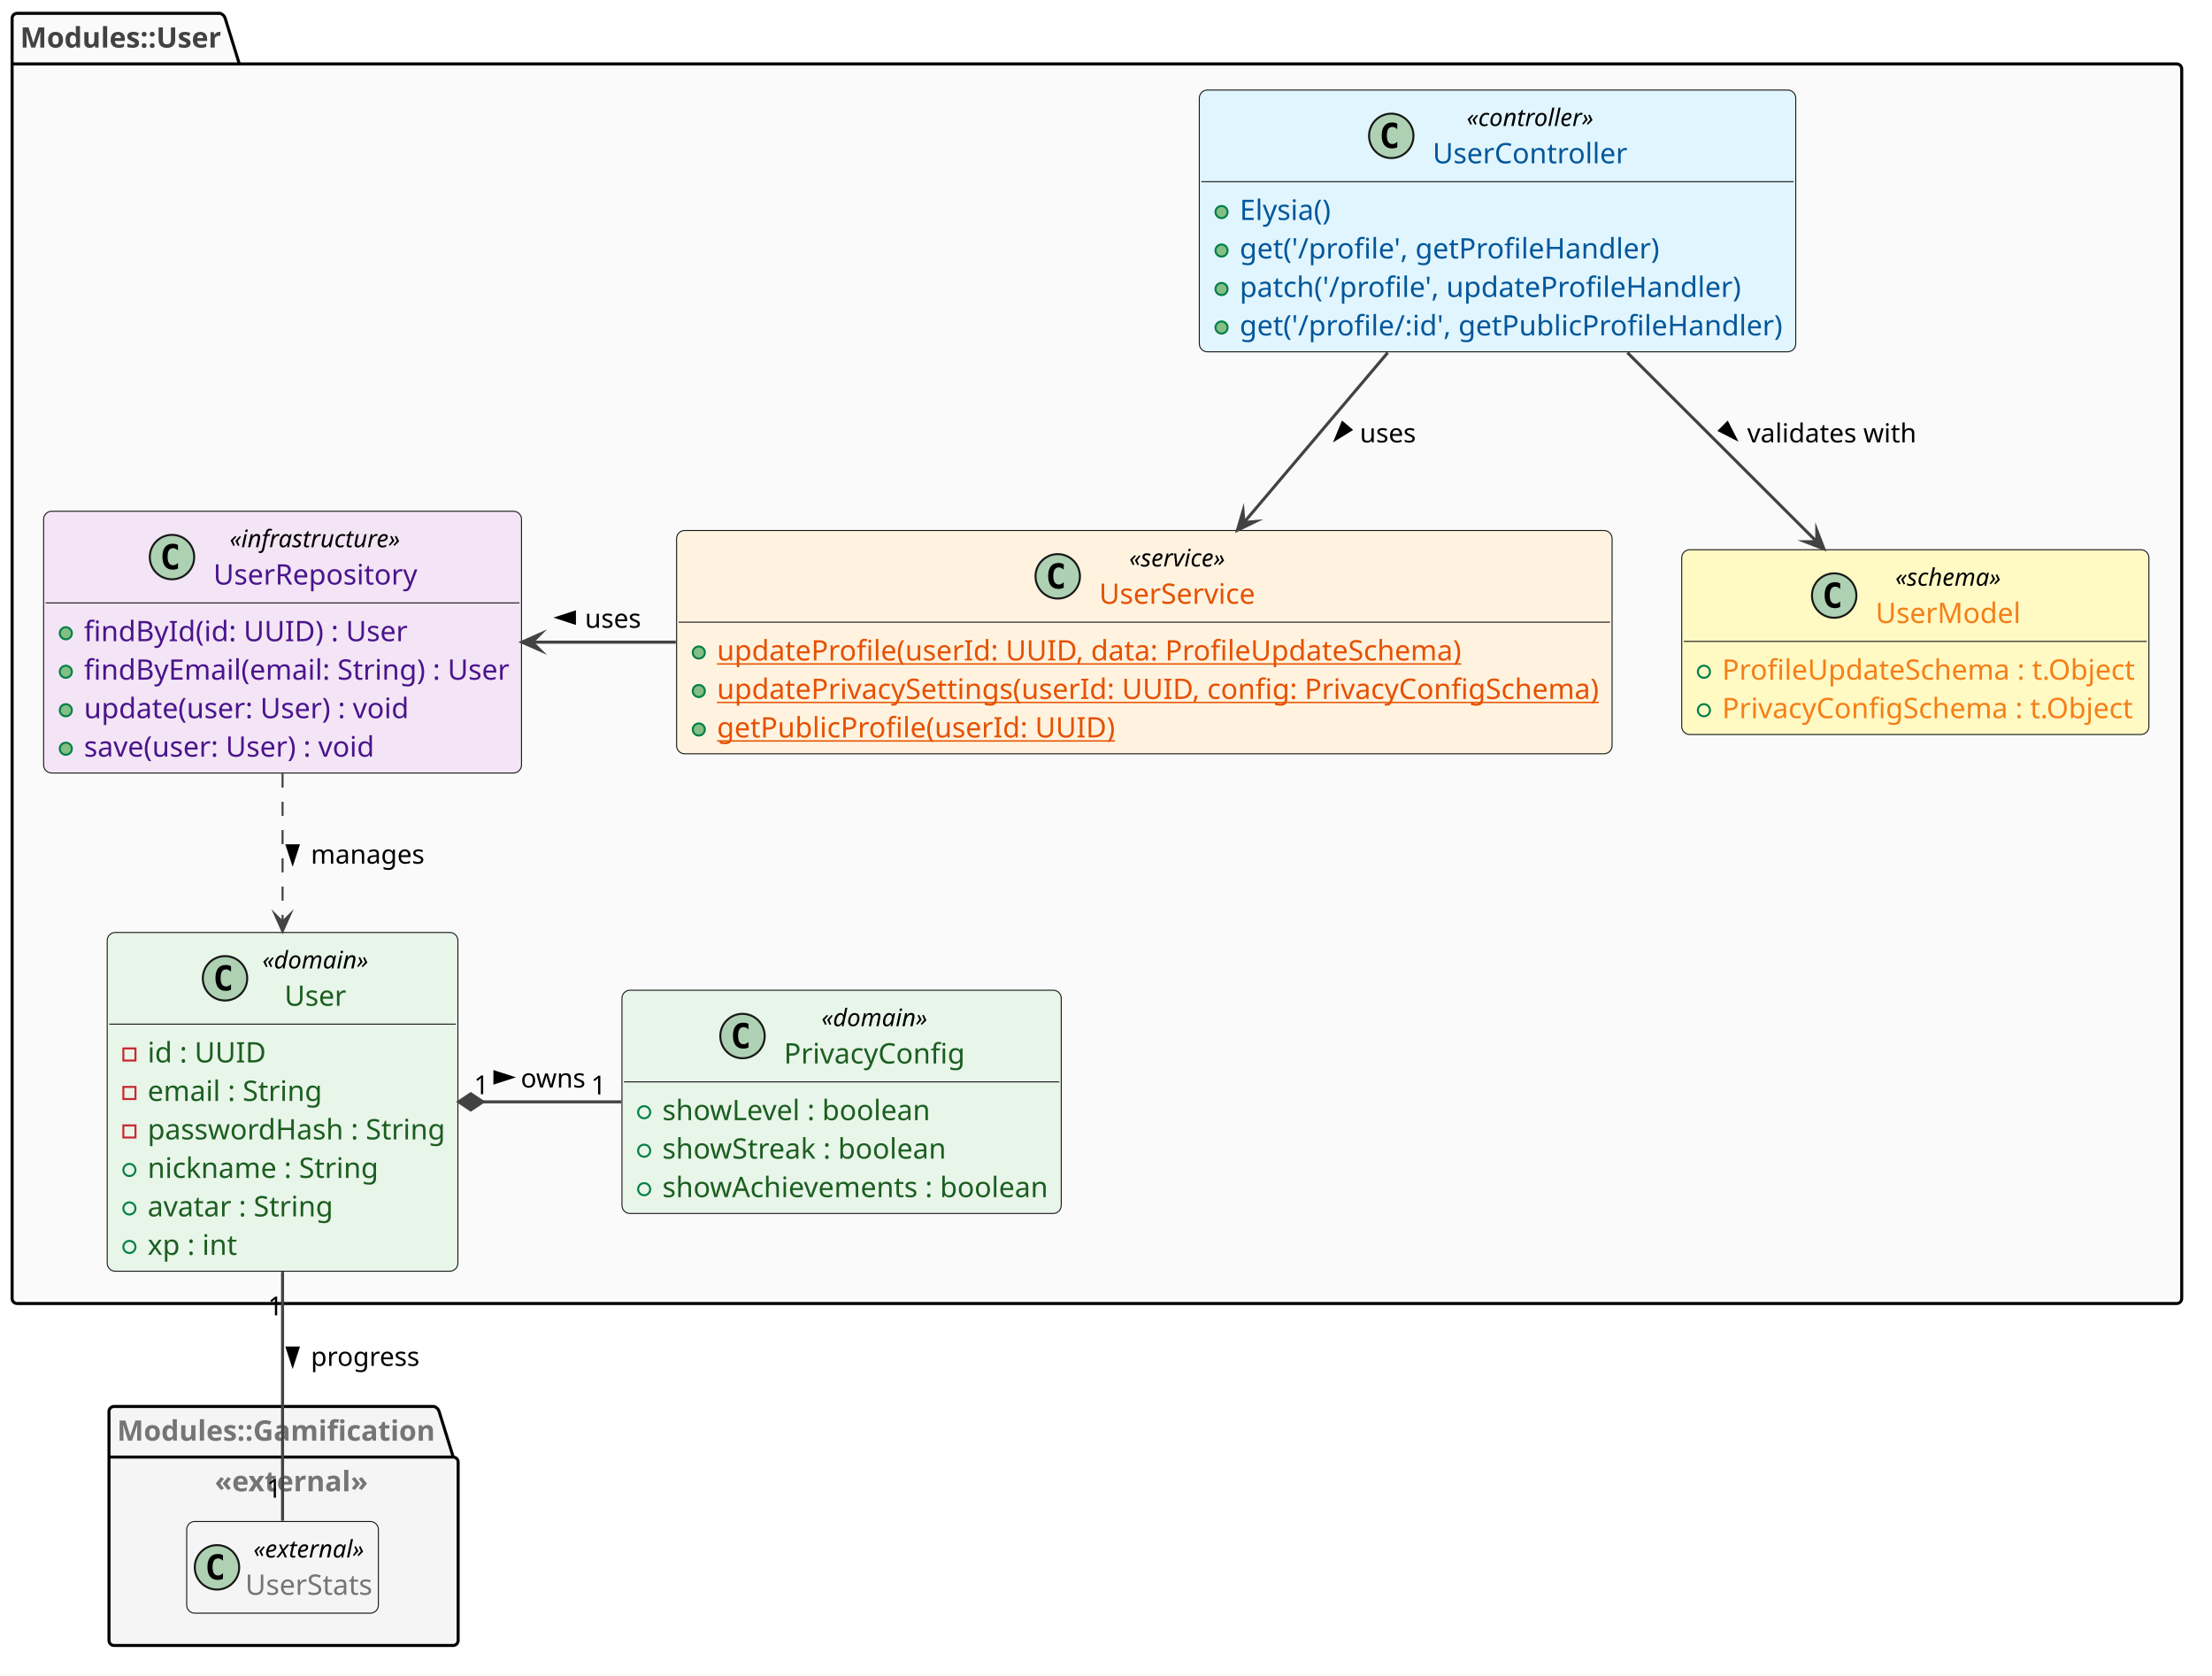
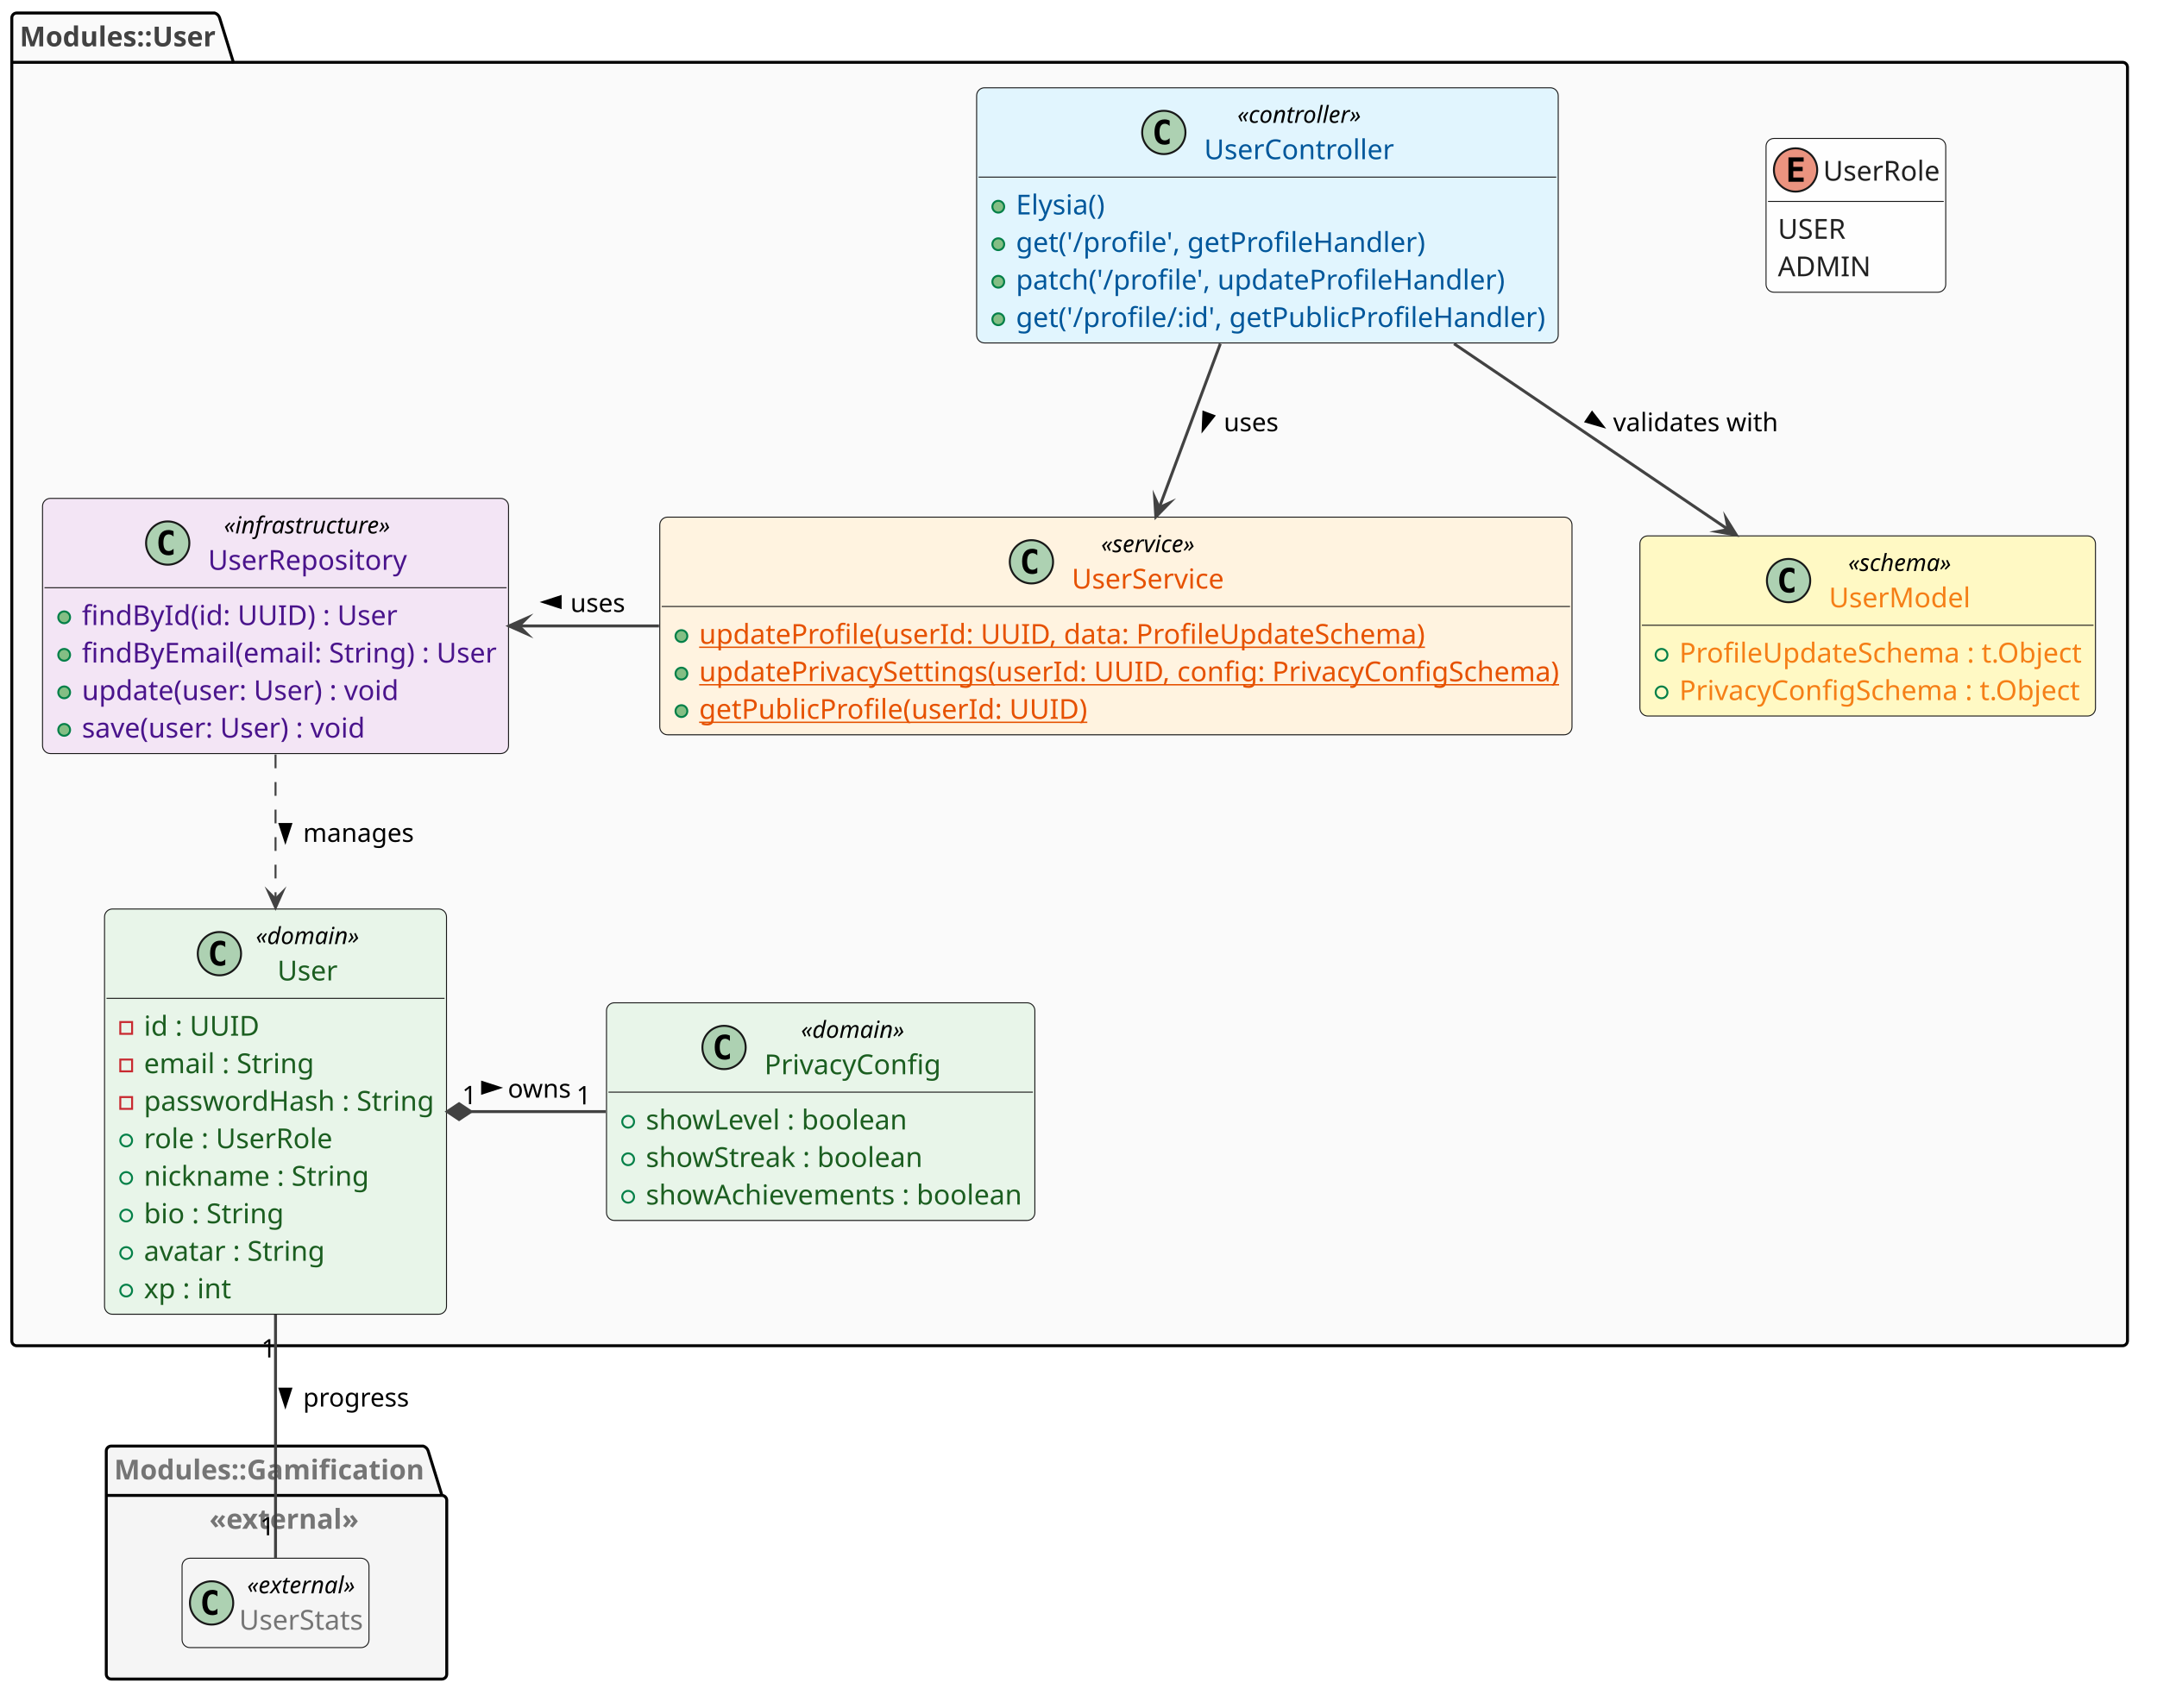
- <svg xmlns="http://www.w3.org/2000/svg" contentStyleType="text/css" data-diagram-type="CLASS" height="830px" preserveAspectRatio="none" style="width:1096px;height:830px;background:#FFFFFF;" version="1.1" viewBox="0 0 1096 830" width="1096px" zoomAndPan="magnify">
+ <svg xmlns="http://www.w3.org/2000/svg" contentStyleType="text/css" data-diagram-type="CLASS" height="868px" preserveAspectRatio="none" style="width:1096px;height:868px;background:#FFFFFF;" version="1.1" viewBox="0 0 1096 868" width="1096px" zoomAndPan="magnify">
  <defs />
  <g>
    <g class="cluster" data-qualified-name="Modules..User" data-source-line="2" id="ent0001">
-       <path d="M8.5,6.602 L109.082,6.602 A3.75,3.75 0 0 1 111.582,9.102 L118.582,31.67 L1078.5,31.67 A2.5,2.5 0 0 1 1081,34.17 L1081,643.292 A2.5,2.5 0 0 1 1078.5,645.792 L8.5,645.792 A2.5,2.5 0 0 1 6,643.292 L6,9.102 A2.5,2.5 0 0 1 8.5,6.602" fill="#FAFAFA" style="stroke:#000000;stroke-width:1.5;" />
+       <path d="M8.5,6.602 L109.082,6.602 A3.75,3.75 0 0 1 111.582,9.102 L118.582,31.67 L1078.5,31.67 A2.5,2.5 0 0 1 1081,34.17 L1081,681.422 A2.5,2.5 0 0 1 1078.5,683.922 L8.5,683.922 A2.5,2.5 0 0 1 6,681.422 L6,9.102 A2.5,2.5 0 0 1 8.5,6.602" fill="#FAFAFA" style="stroke:#000000;stroke-width:1.5;" />
      <line style="stroke:#000000;stroke-width:1.5;" x1="6" x2="118.582" y1="31.67" y2="31.67" />
      <text fill="#424242" font-family="sans-serif" font-size="14" font-weight="700" lengthAdjust="spacing" textLength="99.582" x="10" y="23.568">Modules::User</text>
    </g>
-     <g class="cluster" data-qualified-name="Modules..Gamification" data-source-line="50" id="ent0014">
-       <path d="M56.5,696.792 L215.069,696.792 A3.75,3.75 0 0 1 217.569,699.292 L224.569,721.86 L224.5,721.86 A2.5,2.5 0 0 1 227,724.36 L227,812.702 A2.5,2.5 0 0 1 224.5,815.202 L56.5,815.202 A2.5,2.5 0 0 1 54,812.702 L54,699.292 A2.5,2.5 0 0 1 56.5,696.792" fill="#F5F5F5" style="stroke:#000000;stroke-width:1.5;" />
-       <line style="stroke:#000000;stroke-width:1.5;" x1="54" x2="224.569" y1="721.86" y2="721.86" />
-       <text fill="#757575" font-family="sans-serif" font-size="14" font-weight="700" lengthAdjust="spacing" textLength="157.569" x="58" y="713.758">Modules::Gamification</text>
-       <text fill="#757575" font-family="sans-serif" font-size="14" font-weight="700" lengthAdjust="spacing" textLength="76.216" x="106.392" y="738.826">«external»</text>
+     <g class="cluster" data-qualified-name="Modules..Gamification" data-source-line="57" id="ent0015">
+       <path d="M56.5,734.922 L215.069,734.922 A3.75,3.75 0 0 1 217.569,737.422 L224.569,759.99 L224.5,759.99 A2.5,2.5 0 0 1 227,762.49 L227,850.832 A2.5,2.5 0 0 1 224.5,853.332 L56.5,853.332 A2.5,2.5 0 0 1 54,850.832 L54,737.422 A2.5,2.5 0 0 1 56.5,734.922" fill="#F5F5F5" style="stroke:#000000;stroke-width:1.5;" />
+       <line style="stroke:#000000;stroke-width:1.5;" x1="54" x2="224.569" y1="759.99" y2="759.99" />
+       <text fill="#757575" font-family="sans-serif" font-size="14" font-weight="700" lengthAdjust="spacing" textLength="157.569" x="58" y="751.888">Modules::Gamification</text>
+       <text fill="#757575" font-family="sans-serif" font-size="14" font-weight="700" lengthAdjust="spacing" textLength="76.216" x="106.392" y="776.956">«external»</text>
    </g>
    <g class="entity" data-qualified-name="Modules..User.UserController" data-source-line="3" id="ent0002">
-       <rect fill="#E1F5FE" height="129.684" rx="4" ry="4" style="stroke:#181818;stroke-width:0.5;" width="295.513" x="594.24" y="44.602" />
-       <ellipse cx="689.349" cy="67.308" fill="#ADD1B2" rx="11" ry="11" style="stroke:#181818;stroke-width:1;" />
-       <path d="M692.317,72.949 Q691.739,73.246 691.099,73.386 Q690.458,73.542 689.755,73.542 Q687.255,73.542 685.927,71.902 Q684.614,70.246 684.614,67.121 Q684.614,63.995 685.927,62.339 Q687.255,60.683 689.755,60.683 Q690.458,60.683 691.099,60.839 Q691.755,60.995 692.317,61.292 L692.317,64.011 Q691.692,63.433 691.099,63.167 Q690.505,62.886 689.88,62.886 Q688.536,62.886 687.849,63.964 Q687.161,65.027 687.161,67.121 Q687.161,69.214 687.849,70.292 Q688.536,71.355 689.88,71.355 Q690.505,71.355 691.099,71.089 Q691.692,70.808 692.317,70.23 L692.317,72.949 Z " fill="#000000" />
-       <text fill="#000000" font-family="sans-serif" font-size="12" font-style="italic" lengthAdjust="spacing" textLength="63.06" x="726.716" y="62.43">«controller»</text>
-       <text fill="#01579B" font-family="sans-serif" font-size="14" lengthAdjust="spacing" textLength="96.796" x="709.849" y="80.912">UserController</text>
-       <line style="stroke:#181818;stroke-width:0.5;" x1="595.24" x2="888.753" y1="90.014" y2="90.014" />
-       <g data-visibility-modifier="PUBLIC_METHOD">
-         <ellipse cx="605.24" cy="105.048" fill="#84BE84" rx="3" ry="3" style="stroke:#038048;stroke-width:1;" />
-       </g>
-       <text fill="#01579B" font-family="sans-serif" font-size="14" lengthAdjust="spacing" textLength="45.108" x="614.24" y="108.98">Elysia()</text>
-       <g data-visibility-modifier="PUBLIC_METHOD">
-         <ellipse cx="605.24" cy="124.116" fill="#84BE84" rx="3" ry="3" style="stroke:#038048;stroke-width:1;" />
-       </g>
-       <text fill="#01579B" font-family="sans-serif" font-size="14" lengthAdjust="spacing" textLength="208.655" x="614.24" y="128.048">get('/profile', getProfileHandler)</text>
-       <g data-visibility-modifier="PUBLIC_METHOD">
-         <ellipse cx="605.24" cy="143.184" fill="#84BE84" rx="3" ry="3" style="stroke:#038048;stroke-width:1;" />
-       </g>
-       <text fill="#01579B" font-family="sans-serif" font-size="14" lengthAdjust="spacing" textLength="249.101" x="614.24" y="147.116">patch('/profile', updateProfileHandler)</text>
-       <g data-visibility-modifier="PUBLIC_METHOD">
-         <ellipse cx="605.24" cy="162.252" fill="#84BE84" rx="3" ry="3" style="stroke:#038048;stroke-width:1;" />
-       </g>
-       <text fill="#01579B" font-family="sans-serif" font-size="14" lengthAdjust="spacing" textLength="269.513" x="614.24" y="166.184">get('/profile/:id', getPublicProfileHandler)</text>
+       <rect fill="#E1F5FE" height="129.684" rx="4" ry="4" style="stroke:#181818;stroke-width:0.5;" width="295.513" x="496.24" y="44.602" />
+       <ellipse cx="591.349" cy="67.308" fill="#ADD1B2" rx="11" ry="11" style="stroke:#181818;stroke-width:1;" />
+       <path d="M594.317,72.949 Q593.739,73.246 593.099,73.386 Q592.458,73.542 591.755,73.542 Q589.255,73.542 587.927,71.902 Q586.614,70.246 586.614,67.121 Q586.614,63.995 587.927,62.339 Q589.255,60.683 591.755,60.683 Q592.458,60.683 593.099,60.839 Q593.755,60.995 594.317,61.292 L594.317,64.011 Q593.692,63.433 593.099,63.167 Q592.505,62.886 591.88,62.886 Q590.536,62.886 589.849,63.964 Q589.161,65.027 589.161,67.121 Q589.161,69.214 589.849,70.292 Q590.536,71.355 591.88,71.355 Q592.505,71.355 593.099,71.089 Q593.692,70.808 594.317,70.23 L594.317,72.949 Z " fill="#000000" />
+       <text fill="#000000" font-family="sans-serif" font-size="12" font-style="italic" lengthAdjust="spacing" textLength="63.06" x="628.716" y="62.43">«controller»</text>
+       <text fill="#01579B" font-family="sans-serif" font-size="14" lengthAdjust="spacing" textLength="96.796" x="611.849" y="80.912">UserController</text>
+       <line style="stroke:#181818;stroke-width:0.5;" x1="497.24" x2="790.753" y1="90.014" y2="90.014" />
+       <g data-visibility-modifier="PUBLIC_METHOD">
+         <ellipse cx="507.24" cy="105.048" fill="#84BE84" rx="3" ry="3" style="stroke:#038048;stroke-width:1;" />
+       </g>
+       <text fill="#01579B" font-family="sans-serif" font-size="14" lengthAdjust="spacing" textLength="45.108" x="516.24" y="108.98">Elysia()</text>
+       <g data-visibility-modifier="PUBLIC_METHOD">
+         <ellipse cx="507.24" cy="124.116" fill="#84BE84" rx="3" ry="3" style="stroke:#038048;stroke-width:1;" />
+       </g>
+       <text fill="#01579B" font-family="sans-serif" font-size="14" lengthAdjust="spacing" textLength="208.655" x="516.24" y="128.048">get('/profile', getProfileHandler)</text>
+       <g data-visibility-modifier="PUBLIC_METHOD">
+         <ellipse cx="507.24" cy="143.184" fill="#84BE84" rx="3" ry="3" style="stroke:#038048;stroke-width:1;" />
+       </g>
+       <text fill="#01579B" font-family="sans-serif" font-size="14" lengthAdjust="spacing" textLength="249.101" x="516.24" y="147.116">patch('/profile', updateProfileHandler)</text>
+       <g data-visibility-modifier="PUBLIC_METHOD">
+         <ellipse cx="507.24" cy="162.252" fill="#84BE84" rx="3" ry="3" style="stroke:#038048;stroke-width:1;" />
+       </g>
+       <text fill="#01579B" font-family="sans-serif" font-size="14" lengthAdjust="spacing" textLength="269.513" x="516.24" y="166.184">get('/profile/:id', getPublicProfileHandler)</text>
    </g>
    <g class="entity" data-qualified-name="Modules..User.UserModel" data-source-line="10" id="ent0003">
      <rect fill="#FFF9C4" height="91.548" rx="4" ry="4" style="stroke:#181818;stroke-width:0.5;" width="231.477" x="833.26" y="272.352" />
      <ellipse cx="908.797" cy="295.058" fill="#ADD1B2" rx="11" ry="11" style="stroke:#181818;stroke-width:1;" />
      <path d="M911.765,300.699 Q911.187,300.995 910.547,301.136 Q909.906,301.292 909.203,301.292 Q906.703,301.292 905.375,299.652 Q904.062,297.995 904.062,294.87 Q904.062,291.745 905.375,290.089 Q906.703,288.433 909.203,288.433 Q909.906,288.433 910.547,288.589 Q911.203,288.745 911.765,289.042 L911.765,291.761 Q911.14,291.183 910.547,290.917 Q909.953,290.636 909.328,290.636 Q907.984,290.636 907.297,291.714 Q906.609,292.777 906.609,294.87 Q906.609,296.964 907.297,298.042 Q907.984,299.105 909.328,299.105 Q909.953,299.105 910.547,298.839 Q911.14,298.558 911.765,297.98 L911.765,300.699 Z " fill="#000000" />
      <text fill="#000000" font-family="sans-serif" font-size="12" font-style="italic" lengthAdjust="spacing" textLength="52.32" x="939.088" y="290.18">«schema»</text>
      <text fill="#F57F17" font-family="sans-serif" font-size="14" lengthAdjust="spacing" textLength="71.904" x="929.297" y="308.662">UserModel</text>
      <line style="stroke:#181818;stroke-width:0.5;" x1="834.26" x2="1063.737" y1="317.764" y2="317.764" />
      <g data-visibility-modifier="PUBLIC_FIELD">
        <ellipse cx="844.26" cy="332.798" fill="none" rx="3" ry="3" style="stroke:#038048;stroke-width:1;" />
      </g>
      <text fill="#F57F17" font-family="sans-serif" font-size="14" lengthAdjust="spacing" textLength="205.477" x="853.26" y="336.73">ProfileUpdateSchema : t.Object</text>
      <g data-visibility-modifier="PUBLIC_FIELD">
        <ellipse cx="844.26" cy="351.866" fill="none" rx="3" ry="3" style="stroke:#038048;stroke-width:1;" />
      </g>
      <text fill="#F57F17" font-family="sans-serif" font-size="14" lengthAdjust="spacing" textLength="204.259" x="853.26" y="355.798">PrivacyConfigSchema : t.Object</text>
    </g>
    <g class="entity" data-qualified-name="Modules..User.UserService" data-source-line="15" id="ent0004">
-       <rect fill="#FFF3E0" height="110.616" rx="4" ry="4" style="stroke:#181818;stroke-width:0.5;" width="463.512" x="335.24" y="262.822" />
-       <ellipse cx="524.085" cy="285.528" fill="#ADD1B2" rx="11" ry="11" style="stroke:#181818;stroke-width:1;" />
-       <path d="M527.054,291.169 Q526.476,291.466 525.835,291.606 Q525.195,291.762 524.492,291.762 Q521.992,291.762 520.663,290.122 Q519.351,288.466 519.351,285.341 Q519.351,282.216 520.663,280.559 Q521.992,278.903 524.492,278.903 Q525.195,278.903 525.835,279.059 Q526.492,279.216 527.054,279.512 L527.054,282.231 Q526.429,281.653 525.835,281.387 Q525.242,281.106 524.617,281.106 Q523.273,281.106 522.585,282.184 Q521.898,283.247 521.898,285.341 Q521.898,287.434 522.585,288.512 Q523.273,289.575 524.617,289.575 Q525.242,289.575 525.835,289.309 Q526.429,289.028 527.054,288.45 L527.054,291.169 Z " fill="#000000" />
-       <text fill="#000000" font-family="sans-serif" font-size="12" font-style="italic" lengthAdjust="spacing" textLength="47.52" x="559.486" y="280.65">«service»</text>
-       <text fill="#E65100" font-family="sans-serif" font-size="14" lengthAdjust="spacing" textLength="77.322" x="544.585" y="299.132">UserService</text>
-       <line style="stroke:#181818;stroke-width:0.5;" x1="336.24" x2="797.752" y1="308.234" y2="308.234" />
-       <g data-visibility-modifier="PUBLIC_METHOD">
-         <ellipse cx="346.24" cy="323.268" fill="#84BE84" rx="3" ry="3" style="stroke:#038048;stroke-width:1;" />
-       </g>
-       <text fill="#E65100" font-family="sans-serif" font-size="14" lengthAdjust="spacing" text-decoration="underline" textLength="369.921" x="355.24" y="327.2">updateProfile(userId: UUID, data: ProfileUpdateSchema)</text>
-       <g data-visibility-modifier="PUBLIC_METHOD">
-         <ellipse cx="346.24" cy="342.336" fill="#84BE84" rx="3" ry="3" style="stroke:#038048;stroke-width:1;" />
-       </g>
-       <text fill="#E65100" font-family="sans-serif" font-size="14" lengthAdjust="spacing" text-decoration="underline" textLength="437.512" x="355.24" y="346.268">updatePrivacySettings(userId: UUID, config: PrivacyConfigSchema)</text>
-       <g data-visibility-modifier="PUBLIC_METHOD">
-         <ellipse cx="346.24" cy="361.404" fill="#84BE84" rx="3" ry="3" style="stroke:#038048;stroke-width:1;" />
-       </g>
-       <text fill="#E65100" font-family="sans-serif" font-size="14" lengthAdjust="spacing" text-decoration="underline" textLength="197.511" x="355.24" y="365.336">getPublicProfile(userId: UUID)</text>
+       <rect fill="#FFF3E0" height="110.616" rx="4" ry="4" style="stroke:#181818;stroke-width:0.5;" width="463.512" x="335.24" y="262.812" />
+       <ellipse cx="524.085" cy="285.518" fill="#ADD1B2" rx="11" ry="11" style="stroke:#181818;stroke-width:1;" />
+       <path d="M527.054,291.159 Q526.476,291.455 525.835,291.596 Q525.195,291.752 524.492,291.752 Q521.992,291.752 520.663,290.112 Q519.351,288.455 519.351,285.33 Q519.351,282.205 520.663,280.549 Q521.992,278.893 524.492,278.893 Q525.195,278.893 525.835,279.049 Q526.492,279.205 527.054,279.502 L527.054,282.221 Q526.429,281.643 525.835,281.377 Q525.242,281.096 524.617,281.096 Q523.273,281.096 522.585,282.174 Q521.898,283.237 521.898,285.33 Q521.898,287.424 522.585,288.502 Q523.273,289.565 524.617,289.565 Q525.242,289.565 525.835,289.299 Q526.429,289.018 527.054,288.44 L527.054,291.159 Z " fill="#000000" />
+       <text fill="#000000" font-family="sans-serif" font-size="12" font-style="italic" lengthAdjust="spacing" textLength="47.52" x="559.486" y="280.64">«service»</text>
+       <text fill="#E65100" font-family="sans-serif" font-size="14" lengthAdjust="spacing" textLength="77.322" x="544.585" y="299.122">UserService</text>
+       <line style="stroke:#181818;stroke-width:0.5;" x1="336.24" x2="797.752" y1="308.224" y2="308.224" />
+       <g data-visibility-modifier="PUBLIC_METHOD">
+         <ellipse cx="346.24" cy="323.258" fill="#84BE84" rx="3" ry="3" style="stroke:#038048;stroke-width:1;" />
+       </g>
+       <text fill="#E65100" font-family="sans-serif" font-size="14" lengthAdjust="spacing" text-decoration="underline" textLength="369.921" x="355.24" y="327.19">updateProfile(userId: UUID, data: ProfileUpdateSchema)</text>
+       <g data-visibility-modifier="PUBLIC_METHOD">
+         <ellipse cx="346.24" cy="342.326" fill="#84BE84" rx="3" ry="3" style="stroke:#038048;stroke-width:1;" />
+       </g>
+       <text fill="#E65100" font-family="sans-serif" font-size="14" lengthAdjust="spacing" text-decoration="underline" textLength="437.512" x="355.24" y="346.258">updatePrivacySettings(userId: UUID, config: PrivacyConfigSchema)</text>
+       <g data-visibility-modifier="PUBLIC_METHOD">
+         <ellipse cx="346.24" cy="361.394" fill="#84BE84" rx="3" ry="3" style="stroke:#038048;stroke-width:1;" />
+       </g>
+       <text fill="#E65100" font-family="sans-serif" font-size="14" lengthAdjust="spacing" text-decoration="underline" textLength="197.511" x="355.24" y="365.326">getPublicProfile(userId: UUID)</text>
    </g>
    <g class="entity" data-qualified-name="Modules..User.User" data-source-line="21" id="ent0005">
-       <rect fill="#E8F5E9" height="167.82" rx="4" ry="4" style="stroke:#181818;stroke-width:0.5;" width="173.756" x="53.12" y="461.972" />
-       <ellipse cx="111.492" cy="484.678" fill="#ADD1B2" rx="11" ry="11" style="stroke:#181818;stroke-width:1;" />
-       <path d="M114.46,490.319 Q113.882,490.615 113.242,490.756 Q112.601,490.912 111.898,490.912 Q109.398,490.912 108.07,489.272 Q106.757,487.615 106.757,484.49 Q106.757,481.365 108.07,479.709 Q109.398,478.053 111.898,478.053 Q112.601,478.053 113.242,478.209 Q113.898,478.365 114.46,478.662 L114.46,481.381 Q113.835,480.803 113.242,480.537 Q112.648,480.256 112.023,480.256 Q110.679,480.256 109.992,481.334 Q109.304,482.397 109.304,484.49 Q109.304,486.584 109.992,487.662 Q110.679,488.725 112.023,488.725 Q112.648,488.725 113.242,488.459 Q113.835,488.178 114.46,487.6 L114.46,490.319 Z " fill="#000000" />
-       <text fill="#000000" font-family="sans-serif" font-size="12" font-style="italic" lengthAdjust="spacing" textLength="52.512" x="129.992" y="479.8">«domain»</text>
-       <text fill="#1B5E20" font-family="sans-serif" font-size="14" lengthAdjust="spacing" textLength="30.618" x="140.939" y="498.282">User</text>
-       <line style="stroke:#181818;stroke-width:0.5;" x1="54.12" x2="225.875" y1="507.384" y2="507.384" />
+       <rect fill="#E8F5E9" height="205.955" rx="4" ry="4" style="stroke:#181818;stroke-width:0.5;" width="173.756" x="53.12" y="461.962" />
+       <ellipse cx="111.492" cy="484.668" fill="#ADD1B2" rx="11" ry="11" style="stroke:#181818;stroke-width:1;" />
+       <path d="M114.46,490.309 Q113.882,490.606 113.242,490.746 Q112.601,490.902 111.898,490.902 Q109.398,490.902 108.07,489.262 Q106.757,487.606 106.757,484.481 Q106.757,481.356 108.07,479.699 Q109.398,478.043 111.898,478.043 Q112.601,478.043 113.242,478.199 Q113.898,478.356 114.46,478.652 L114.46,481.371 Q113.835,480.793 113.242,480.527 Q112.648,480.246 112.023,480.246 Q110.679,480.246 109.992,481.324 Q109.304,482.387 109.304,484.481 Q109.304,486.574 109.992,487.652 Q110.679,488.715 112.023,488.715 Q112.648,488.715 113.242,488.449 Q113.835,488.168 114.46,487.59 L114.46,490.309 Z " fill="#000000" />
+       <text fill="#000000" font-family="sans-serif" font-size="12" font-style="italic" lengthAdjust="spacing" textLength="52.512" x="129.992" y="479.79">«domain»</text>
+       <text fill="#1B5E20" font-family="sans-serif" font-size="14" lengthAdjust="spacing" textLength="30.618" x="140.939" y="498.272">User</text>
+       <line style="stroke:#181818;stroke-width:0.5;" x1="54.12" x2="225.875" y1="507.374" y2="507.374" />
      <g data-visibility-modifier="PRIVATE_FIELD">
-         <rect fill="none" height="6" style="stroke:#C82930;stroke-width:1;" width="6" x="61.12" y="519.418" />
-       </g>
-       <text fill="#1B5E20" font-family="sans-serif" font-size="14" lengthAdjust="spacing" textLength="58.688" x="73.12" y="526.35">id : UUID</text>
+         <rect fill="none" height="6" style="stroke:#C82930;stroke-width:1;" width="6" x="61.12" y="519.408" />
+       </g>
+       <text fill="#1B5E20" font-family="sans-serif" font-size="14" lengthAdjust="spacing" textLength="58.688" x="73.12" y="526.34">id : UUID</text>
      <g data-visibility-modifier="PRIVATE_FIELD">
-         <rect fill="none" height="6" style="stroke:#C82930;stroke-width:1;" width="6" x="61.12" y="538.486" />
-       </g>
-       <text fill="#1B5E20" font-family="sans-serif" font-size="14" lengthAdjust="spacing" textLength="86.492" x="73.12" y="545.418">email : String</text>
+         <rect fill="none" height="6" style="stroke:#C82930;stroke-width:1;" width="6" x="61.12" y="538.476" />
+       </g>
+       <text fill="#1B5E20" font-family="sans-serif" font-size="14" lengthAdjust="spacing" textLength="86.492" x="73.12" y="545.408">email : String</text>
      <g data-visibility-modifier="PRIVATE_FIELD">
-         <rect fill="none" height="6" style="stroke:#C82930;stroke-width:1;" width="6" x="61.12" y="557.554" />
-       </g>
-       <text fill="#1B5E20" font-family="sans-serif" font-size="14" lengthAdjust="spacing" textLength="147.756" x="73.12" y="564.486">passwordHash : String</text>
-       <g data-visibility-modifier="PUBLIC_FIELD">
-         <ellipse cx="64.12" cy="579.622" fill="none" rx="3" ry="3" style="stroke:#038048;stroke-width:1;" />
-       </g>
-       <text fill="#1B5E20" font-family="sans-serif" font-size="14" lengthAdjust="spacing" textLength="114.379" x="73.12" y="583.554">nickname : String</text>
-       <g data-visibility-modifier="PUBLIC_FIELD">
-         <ellipse cx="64.12" cy="598.69" fill="none" rx="3" ry="3" style="stroke:#038048;stroke-width:1;" />
-       </g>
-       <text fill="#1B5E20" font-family="sans-serif" font-size="14" lengthAdjust="spacing" textLength="91.938" x="73.12" y="602.622">avatar : String</text>
-       <g data-visibility-modifier="PUBLIC_FIELD">
-         <ellipse cx="64.12" cy="617.758" fill="none" rx="3" ry="3" style="stroke:#038048;stroke-width:1;" />
-       </g>
-       <text fill="#1B5E20" font-family="sans-serif" font-size="14" lengthAdjust="spacing" textLength="44.366" x="73.12" y="621.689">xp : int</text>
-     </g>
-     <g class="entity" data-qualified-name="Modules..User.PrivacyConfig" data-source-line="30" id="ent0006">
-       <rect fill="#E8F5E9" height="110.616" rx="4" ry="4" style="stroke:#181818;stroke-width:0.5;" width="217.659" x="308.17" y="490.572" />
-       <ellipse cx="367.901" cy="513.278" fill="#ADD1B2" rx="11" ry="11" style="stroke:#181818;stroke-width:1;" />
-       <path d="M370.87,518.919 Q370.291,519.216 369.651,519.356 Q369.01,519.512 368.307,519.512 Q365.807,519.512 364.479,517.872 Q363.166,516.216 363.166,513.091 Q363.166,509.966 364.479,508.309 Q365.807,506.653 368.307,506.653 Q369.01,506.653 369.651,506.809 Q370.307,506.966 370.87,507.262 L370.87,509.981 Q370.245,509.403 369.651,509.137 Q369.057,508.856 368.432,508.856 Q367.088,508.856 366.401,509.934 Q365.713,510.997 365.713,513.091 Q365.713,515.184 366.401,516.262 Q367.088,517.325 368.432,517.325 Q369.057,517.325 369.651,517.059 Q370.245,516.778 370.87,516.2 L370.87,518.919 Z " fill="#000000" />
-       <text fill="#000000" font-family="sans-serif" font-size="12" font-style="italic" lengthAdjust="spacing" textLength="52.512" x="406.993" y="508.4">«domain»</text>
-       <text fill="#1B5E20" font-family="sans-serif" font-size="14" lengthAdjust="spacing" textLength="89.698" x="388.401" y="526.882">PrivacyConfig</text>
-       <line style="stroke:#181818;stroke-width:0.5;" x1="309.17" x2="524.829" y1="535.984" y2="535.984" />
-       <g data-visibility-modifier="PUBLIC_FIELD">
-         <ellipse cx="319.17" cy="551.018" fill="none" rx="3" ry="3" style="stroke:#038048;stroke-width:1;" />
-       </g>
-       <text fill="#1B5E20" font-family="sans-serif" font-size="14" lengthAdjust="spacing" textLength="133.28" x="328.17" y="554.95">showLevel : boolean</text>
-       <g data-visibility-modifier="PUBLIC_FIELD">
-         <ellipse cx="319.17" cy="570.086" fill="none" rx="3" ry="3" style="stroke:#038048;stroke-width:1;" />
-       </g>
-       <text fill="#1B5E20" font-family="sans-serif" font-size="14" lengthAdjust="spacing" textLength="141.175" x="328.17" y="574.018">showStreak : boolean</text>
-       <g data-visibility-modifier="PUBLIC_FIELD">
-         <ellipse cx="319.17" cy="589.154" fill="none" rx="3" ry="3" style="stroke:#038048;stroke-width:1;" />
-       </g>
-       <text fill="#1B5E20" font-family="sans-serif" font-size="14" lengthAdjust="spacing" textLength="191.659" x="328.17" y="593.086">showAchievements : boolean</text>
-     </g>
-     <g class="entity" data-qualified-name="Modules..User.UserRepository" data-source-line="36" id="ent0007">
+         <rect fill="none" height="6" style="stroke:#C82930;stroke-width:1;" width="6" x="61.12" y="557.544" />
+       </g>
+       <text fill="#1B5E20" font-family="sans-serif" font-size="14" lengthAdjust="spacing" textLength="147.756" x="73.12" y="564.476">passwordHash : String</text>
+       <g data-visibility-modifier="PUBLIC_FIELD">
+         <ellipse cx="64.12" cy="579.612" fill="none" rx="3" ry="3" style="stroke:#038048;stroke-width:1;" />
+       </g>
+       <text fill="#1B5E20" font-family="sans-serif" font-size="14" lengthAdjust="spacing" textLength="96.096" x="73.12" y="583.544">role : UserRole</text>
+       <g data-visibility-modifier="PUBLIC_FIELD">
+         <ellipse cx="64.12" cy="598.68" fill="none" rx="3" ry="3" style="stroke:#038048;stroke-width:1;" />
+       </g>
+       <text fill="#1B5E20" font-family="sans-serif" font-size="14" lengthAdjust="spacing" textLength="114.379" x="73.12" y="602.612">nickname : String</text>
+       <g data-visibility-modifier="PUBLIC_FIELD">
+         <ellipse cx="64.12" cy="617.748" fill="none" rx="3" ry="3" style="stroke:#038048;stroke-width:1;" />
+       </g>
+       <text fill="#1B5E20" font-family="sans-serif" font-size="14" lengthAdjust="spacing" textLength="71.12" x="73.12" y="621.679">bio : String</text>
+       <g data-visibility-modifier="PUBLIC_FIELD">
+         <ellipse cx="64.12" cy="636.816" fill="none" rx="3" ry="3" style="stroke:#038048;stroke-width:1;" />
+       </g>
+       <text fill="#1B5E20" font-family="sans-serif" font-size="14" lengthAdjust="spacing" textLength="91.938" x="73.12" y="640.747">avatar : String</text>
+       <g data-visibility-modifier="PUBLIC_FIELD">
+         <ellipse cx="64.12" cy="655.883" fill="none" rx="3" ry="3" style="stroke:#038048;stroke-width:1;" />
+       </g>
+       <text fill="#1B5E20" font-family="sans-serif" font-size="14" lengthAdjust="spacing" textLength="44.366" x="73.12" y="659.815">xp : int</text>
+     </g>
+     <g class="entity" data-qualified-name="Modules..User.PrivacyConfig" data-source-line="32" id="ent0006">
+       <rect fill="#E8F5E9" height="110.616" rx="4" ry="4" style="stroke:#181818;stroke-width:0.5;" width="217.659" x="308.17" y="509.632" />
+       <ellipse cx="367.901" cy="532.338" fill="#ADD1B2" rx="11" ry="11" style="stroke:#181818;stroke-width:1;" />
+       <path d="M370.87,537.979 Q370.291,538.275 369.651,538.416 Q369.01,538.572 368.307,538.572 Q365.807,538.572 364.479,536.932 Q363.166,535.275 363.166,532.15 Q363.166,529.025 364.479,527.369 Q365.807,525.713 368.307,525.713 Q369.01,525.713 369.651,525.869 Q370.307,526.025 370.87,526.322 L370.87,529.041 Q370.245,528.463 369.651,528.197 Q369.057,527.916 368.432,527.916 Q367.088,527.916 366.401,528.994 Q365.713,530.057 365.713,532.15 Q365.713,534.244 366.401,535.322 Q367.088,536.385 368.432,536.385 Q369.057,536.385 369.651,536.119 Q370.245,535.838 370.87,535.26 L370.87,537.979 Z " fill="#000000" />
+       <text fill="#000000" font-family="sans-serif" font-size="12" font-style="italic" lengthAdjust="spacing" textLength="52.512" x="406.993" y="527.46">«domain»</text>
+       <text fill="#1B5E20" font-family="sans-serif" font-size="14" lengthAdjust="spacing" textLength="89.698" x="388.401" y="545.942">PrivacyConfig</text>
+       <line style="stroke:#181818;stroke-width:0.5;" x1="309.17" x2="524.829" y1="555.044" y2="555.044" />
+       <g data-visibility-modifier="PUBLIC_FIELD">
+         <ellipse cx="319.17" cy="570.078" fill="none" rx="3" ry="3" style="stroke:#038048;stroke-width:1;" />
+       </g>
+       <text fill="#1B5E20" font-family="sans-serif" font-size="14" lengthAdjust="spacing" textLength="133.28" x="328.17" y="574.01">showLevel : boolean</text>
+       <g data-visibility-modifier="PUBLIC_FIELD">
+         <ellipse cx="319.17" cy="589.146" fill="none" rx="3" ry="3" style="stroke:#038048;stroke-width:1;" />
+       </g>
+       <text fill="#1B5E20" font-family="sans-serif" font-size="14" lengthAdjust="spacing" textLength="141.175" x="328.17" y="593.078">showStreak : boolean</text>
+       <g data-visibility-modifier="PUBLIC_FIELD">
+         <ellipse cx="319.17" cy="608.214" fill="none" rx="3" ry="3" style="stroke:#038048;stroke-width:1;" />
+       </g>
+       <text fill="#1B5E20" font-family="sans-serif" font-size="14" lengthAdjust="spacing" textLength="191.659" x="328.17" y="612.146">showAchievements : boolean</text>
+     </g>
+     <g class="entity" data-qualified-name="Modules..User.UserRole" data-source-line="38" id="ent0007">
+       <rect fill="#FEFEFE" height="78.136" rx="4" ry="4" style="stroke:#181818;stroke-width:0.5;" width="91.304" x="897.35" y="70.372" />
+       <ellipse cx="912.35" cy="86.372" fill="#EB937F" rx="11" ry="11" style="stroke:#181818;stroke-width:1;" />
+       <path d="M916.459,92.372 L908.741,92.372 L908.741,79.981 L916.459,79.981 L916.459,82.138 L911.194,82.138 L911.194,84.809 L915.959,84.809 L915.959,86.966 L911.194,86.966 L911.194,90.216 L916.459,90.216 L916.459,92.372 Z " fill="#000000" />
+       <text fill="#212121" font-family="sans-serif" font-size="14" lengthAdjust="spacing" textLength="59.304" x="926.35" y="91.804">UserRole</text>
+       <line style="stroke:#181818;stroke-width:0.5;" x1="898.35" x2="987.654" y1="102.372" y2="102.372" />
+       <text fill="#212121" font-family="sans-serif" font-size="14" lengthAdjust="spacing" textLength="34.412" x="903.35" y="121.338">USER</text>
+       <text fill="#212121" font-family="sans-serif" font-size="14" lengthAdjust="spacing" textLength="47.25" x="903.35" y="140.406">ADMIN</text>
+     </g>
+     <g class="entity" data-qualified-name="Modules..User.UserRepository" data-source-line="43" id="ent0008">
      <rect fill="#F3E5F5" height="129.684" rx="4" ry="4" style="stroke:#181818;stroke-width:0.5;" width="236.783" x="21.61" y="253.282" />
      <ellipse cx="85.219" cy="275.988" fill="#ADD1B2" rx="11" ry="11" style="stroke:#181818;stroke-width:1;" />
      <path d="M88.188,281.629 Q87.609,281.925 86.969,282.066 Q86.328,282.222 85.625,282.222 Q83.125,282.222 81.797,280.582 Q80.484,278.925 80.484,275.8 Q80.484,272.675 81.797,271.019 Q83.125,269.363 85.625,269.363 Q86.328,269.363 86.969,269.519 Q87.625,269.675 88.188,269.972 L88.188,272.691 Q87.562,272.113 86.969,271.847 Q86.375,271.566 85.75,271.566 Q84.406,271.566 83.719,272.644 Q83.031,273.707 83.031,275.8 Q83.031,277.894 83.719,278.972 Q84.406,280.035 85.75,280.035 Q86.375,280.035 86.969,279.769 Q87.562,279.488 88.188,278.91 L88.188,281.629 Z " fill="#000000" />
      <text fill="#000000" font-family="sans-serif" font-size="12" font-style="italic" lengthAdjust="spacing" textLength="84.925" x="113.789" y="271.11">«infrastructure»</text>
      <text fill="#4A148C" font-family="sans-serif" font-size="14" lengthAdjust="spacing" textLength="101.066" x="105.719" y="289.592">UserRepository</text>
      <line style="stroke:#181818;stroke-width:0.5;" x1="22.61" x2="257.393" y1="298.694" y2="298.694" />
      <g data-visibility-modifier="PUBLIC_METHOD">
        <ellipse cx="32.61" cy="313.728" fill="#84BE84" rx="3" ry="3" style="stroke:#038048;stroke-width:1;" />
      </g>
      <text fill="#4A148C" font-family="sans-serif" font-size="14" lengthAdjust="spacing" textLength="160.383" x="41.61" y="317.66">findById(id: UUID) : User</text>
      <g data-visibility-modifier="PUBLIC_METHOD">
        <ellipse cx="32.61" cy="332.796" fill="#84BE84" rx="3" ry="3" style="stroke:#038048;stroke-width:1;" />
      </g>
      <text fill="#4A148C" font-family="sans-serif" font-size="14" lengthAdjust="spacing" textLength="210.783" x="41.61" y="336.728">findByEmail(email: String) : User</text>
      <g data-visibility-modifier="PUBLIC_METHOD">
        <ellipse cx="32.61" cy="351.864" fill="#84BE84" rx="3" ry="3" style="stroke:#038048;stroke-width:1;" />
      </g>
      <text fill="#4A148C" font-family="sans-serif" font-size="14" lengthAdjust="spacing" textLength="160.957" x="41.61" y="355.796">update(user: User) : void</text>
      <g data-visibility-modifier="PUBLIC_METHOD">
        <ellipse cx="32.61" cy="370.932" fill="#84BE84" rx="3" ry="3" style="stroke:#038048;stroke-width:1;" />
      </g>
      <text fill="#4A148C" font-family="sans-serif" font-size="14" lengthAdjust="spacing" textLength="143.849" x="41.61" y="374.864">save(user: User) : void</text>
    </g>
-     <g class="entity" data-qualified-name="Modules..Gamification.UserStats" data-source-line="51" id="ent0015">
-       <rect fill="#F5F5F5" height="45.412" rx="4" ry="4" style="stroke:#181818;stroke-width:0.5;" width="94.972" x="92.51" y="753.792" />
-       <ellipse cx="107.51" cy="776.498" fill="#ADD1B2" rx="11" ry="11" style="stroke:#181818;stroke-width:1;" />
-       <path d="M110.479,782.139 Q109.901,782.436 109.26,782.576 Q108.619,782.732 107.916,782.732 Q105.416,782.732 104.088,781.092 Q102.776,779.436 102.776,776.311 Q102.776,773.186 104.088,771.529 Q105.416,769.873 107.916,769.873 Q108.619,769.873 109.26,770.029 Q109.916,770.186 110.479,770.482 L110.479,773.201 Q109.854,772.623 109.26,772.357 Q108.666,772.076 108.041,772.076 Q106.698,772.076 106.01,773.154 Q105.323,774.217 105.323,776.311 Q105.323,778.404 106.01,779.482 Q106.698,780.545 108.041,780.545 Q108.666,780.545 109.26,780.279 Q109.854,779.998 110.479,779.42 L110.479,782.139 Z " fill="#000000" />
-       <text fill="#000000" font-family="sans-serif" font-size="12" font-style="italic" lengthAdjust="spacing" textLength="54.84" x="125.576" y="771.62">«external»</text>
-       <text fill="#757575" font-family="sans-serif" font-size="14" lengthAdjust="spacing" textLength="62.972" x="121.51" y="790.102">UserStats</text>
-     </g>
-     <g class="link" data-entity-1="ent0002" data-entity-2="ent0004" data-link-type="dependency" data-source-line="43" id="lnk8">
-       <path codeLine="43" d="M687.59,174.712 C663.71,202.912 639.201,231.856 616.361,258.836" fill="none" id="UserController-to-UserService" style="stroke:#424242;stroke-width:1.5;" />
-       <polygon fill="#424242" points="613.13,262.652,621.998,258.367,616.361,258.836,615.892,253.198,613.13,262.652" style="stroke:#424242;stroke-width:1.5;stroke-linejoin:miter;stroke-miterlimit:10;" />
-       <polygon fill="#000000" points="661.519,217.951,669.607,212.947,665.121,209.149,661.519,217.951" style="stroke:#000000;stroke-width:1;stroke-linejoin:miter;stroke-miterlimit:10;" />
-       <text fill="#000000" font-family="sans-serif" font-size="13" lengthAdjust="spacing" textLength="27.82" x="673.75" y="219.179">uses</text>
-     </g>
-     <g class="link" data-entity-1="ent0002" data-entity-2="ent0003" data-link-type="dependency" data-source-line="44" id="lnk9">
-       <path codeLine="44" d="M806.36,174.712 C837.93,206.232 871.662,239.909 900.182,268.389" fill="none" id="UserController-to-UserModel" style="stroke:#424242;stroke-width:1.5;" />
-       <polygon fill="#424242" points="903.72,271.922,900.178,262.732,900.182,268.389,894.525,268.393,903.72,271.922" style="stroke:#424242;stroke-width:1.5;stroke-linejoin:miter;stroke-miterlimit:10;" />
-       <polygon fill="#000000" points="860.248,217.668,855.924,209.197,851.771,213.357,860.248,217.668" style="stroke:#000000;stroke-width:1;stroke-linejoin:miter;stroke-miterlimit:10;" />
-       <text fill="#000000" font-family="sans-serif" font-size="13" lengthAdjust="spacing" textLength="83.824" x="865.71" y="219.179">validates with</text>
-     </g>
-     <g class="link" data-entity-1="ent0007" data-entity-2="ent0004" data-link-type="dependency" data-source-line="45" id="lnk11">
-       <path codeLine="45" d="M263.66,318.132 C287.6,318.132 308.53,318.132 334.85,318.132" fill="none" id="UserRepository-backto-UserService" style="stroke:#424242;stroke-width:1.5;" />
-       <polygon fill="#424242" points="258.66,318.132,267.66,322.132,263.66,318.132,267.66,314.132,258.66,318.132" style="stroke:#424242;stroke-width:1.5;stroke-linejoin:miter;stroke-miterlimit:10;" />
-       <polygon fill="#000000" points="275.82,305.985,284.865,308.924,284.865,303.046,275.82,305.985" style="stroke:#000000;stroke-width:1;stroke-linejoin:miter;stroke-miterlimit:10;" />
-       <text fill="#000000" font-family="sans-serif" font-size="13" lengthAdjust="spacing" textLength="27.82" x="289.82" y="311.029">uses</text>
-     </g>
-     <g class="link" data-entity-1="ent0005" data-entity-2="ent0006" data-link-type="composition" data-source-line="46" id="lnk12">
-       <path codeLine="46" d="M239.26,545.882 C264.8,545.882 281.03,545.882 307.75,545.882" fill="none" id="User-backto-PrivacyConfig" style="stroke:#424242;stroke-width:1.5;" />
-       <polygon fill="#424242" points="227.26,545.882,233.26,549.882,239.26,545.882,233.26,541.882,227.26,545.882" style="stroke:#424242;stroke-width:1.5;stroke-linejoin:miter;stroke-miterlimit:10;" />
-       <polygon fill="#000000" points="254.02,533.735,244.975,530.796,244.975,536.674,254.02,533.735" style="stroke:#000000;stroke-width:1;stroke-linejoin:miter;stroke-miterlimit:10;" />
-       <text fill="#000000" font-family="sans-serif" font-size="13" lengthAdjust="spacing" textLength="32.344" x="258.02" y="538.779">owns</text>
-       <text fill="#000000" font-family="sans-serif" font-size="13" lengthAdjust="spacing" textLength="7.436" x="234.794" y="542.104">1</text>
-       <text fill="#000000" font-family="sans-serif" font-size="13" lengthAdjust="spacing" textLength="7.436" x="292.838" y="542.206">1</text>
-     </g>
-     <g class="link" data-entity-1="ent0007" data-entity-2="ent0005" data-link-type="dependency" data-source-line="47" id="lnk13">
-       <path codeLine="47" d="M140,383.212 C140,407.592 140,430.732 140,456.622" fill="none" id="UserRepository-to-User" style="stroke:#424242;stroke-width:1;stroke-dasharray:7,7;" />
-       <polygon fill="#424242" points="140,461.622,144,452.622,140,456.622,136,452.622,140,461.622" style="stroke:#424242;stroke-width:1;stroke-linejoin:miter;stroke-miterlimit:10;" />
-       <polygon fill="#000000" points="145,427.825,147.939,418.78,142.061,418.78,145,427.825" style="stroke:#000000;stroke-width:1;stroke-linejoin:miter;stroke-miterlimit:10;" />
-       <text fill="#000000" font-family="sans-serif" font-size="13" lengthAdjust="spacing" textLength="56.329" x="154" y="427.869">manages</text>
-     </g>
-     <g class="link" data-entity-1="ent0005" data-entity-2="ent0015" data-link-type="association" data-source-line="53" id="lnk16">
-       <path codeLine="53" d="M140,630.062 C140,674.232 140,725.122 140,753.472" fill="none" id="User-UserStats" style="stroke:#424242;stroke-width:1.5;" />
-       <polygon fill="#000000" points="145,676.645,147.939,667.6,142.061,667.6,145,676.645" style="stroke:#000000;stroke-width:1;stroke-linejoin:miter;stroke-miterlimit:10;" />
-       <text fill="#000000" font-family="sans-serif" font-size="13" lengthAdjust="spacing" textLength="54.379" x="154" y="676.689">progress</text>
-       <text fill="#000000" font-family="sans-serif" font-size="13" lengthAdjust="spacing" textLength="7.436" x="132.728" y="651.663">1</text>
-       <text fill="#000000" font-family="sans-serif" font-size="13" lengthAdjust="spacing" textLength="7.436" x="132.119" y="741.991">1</text>
+     <g class="entity" data-qualified-name="Modules..Gamification.UserStats" data-source-line="58" id="ent0016">
+       <rect fill="#F5F5F5" height="45.412" rx="4" ry="4" style="stroke:#181818;stroke-width:0.5;" width="94.972" x="92.51" y="791.922" />
+       <ellipse cx="107.51" cy="814.628" fill="#ADD1B2" rx="11" ry="11" style="stroke:#181818;stroke-width:1;" />
+       <path d="M110.479,820.269 Q109.901,820.566 109.26,820.706 Q108.619,820.862 107.916,820.862 Q105.416,820.862 104.088,819.222 Q102.776,817.566 102.776,814.441 Q102.776,811.316 104.088,809.659 Q105.416,808.003 107.916,808.003 Q108.619,808.003 109.26,808.159 Q109.916,808.316 110.479,808.612 L110.479,811.331 Q109.854,810.753 109.26,810.487 Q108.666,810.206 108.041,810.206 Q106.698,810.206 106.01,811.284 Q105.323,812.347 105.323,814.441 Q105.323,816.534 106.01,817.612 Q106.698,818.675 108.041,818.675 Q108.666,818.675 109.26,818.409 Q109.854,818.128 110.479,817.55 L110.479,820.269 Z " fill="#000000" />
+       <text fill="#000000" font-family="sans-serif" font-size="12" font-style="italic" lengthAdjust="spacing" textLength="54.84" x="125.576" y="809.75">«external»</text>
+       <text fill="#757575" font-family="sans-serif" font-size="14" lengthAdjust="spacing" textLength="62.972" x="121.51" y="828.232">UserStats</text>
+     </g>
+     <g class="link" data-entity-1="ent0002" data-entity-2="ent0004" data-link-type="dependency" data-source-line="50" id="lnk9">
+       <path codeLine="50" d="M620.06,174.702 C609.55,202.902 599.095,230.976 589.045,257.957" fill="none" id="UserController-to-UserService" style="stroke:#424242;stroke-width:1.5;" />
+       <polygon fill="#424242" points="587.3,262.642,594.19,255.604,589.045,257.957,586.693,252.812,587.3,262.642" style="stroke:#424242;stroke-width:1.5;stroke-linejoin:miter;stroke-miterlimit:10;" />
+       <polygon fill="#000000" points="611.064,218.82,616.976,211.37,611.468,209.318,611.064,218.82" style="stroke:#000000;stroke-width:1;stroke-linejoin:miter;stroke-miterlimit:10;" />
+       <text fill="#000000" font-family="sans-serif" font-size="13" lengthAdjust="spacing" textLength="27.82" x="621.81" y="219.179">uses</text>
+     </g>
+     <g class="link" data-entity-1="ent0002" data-entity-2="ent0003" data-link-type="dependency" data-source-line="51" id="lnk10">
+       <path codeLine="51" d="M738.83,174.702 C785.35,206.222 836.121,240.627 878.141,269.107" fill="none" id="UserController-to-UserModel" style="stroke:#424242;stroke-width:1.5;" />
+       <polygon fill="#424242" points="882.28,271.912,877.074,263.551,878.141,269.107,872.586,270.174,882.28,271.912" style="stroke:#424242;stroke-width:1.5;stroke-linejoin:miter;stroke-miterlimit:10;" />
+       <polygon fill="#000000" points="814.789,216.94,808.95,209.433,805.653,214.299,814.789,216.94" style="stroke:#000000;stroke-width:1;stroke-linejoin:miter;stroke-miterlimit:10;" />
+       <text fill="#000000" font-family="sans-serif" font-size="13" lengthAdjust="spacing" textLength="83.824" x="819.65" y="219.179">validates with</text>
+     </g>
+     <g class="link" data-entity-1="ent0008" data-entity-2="ent0004" data-link-type="dependency" data-source-line="52" id="lnk12">
+       <path codeLine="52" d="M263.66,318.122 C287.6,318.122 308.53,318.122 334.85,318.122" fill="none" id="UserRepository-backto-UserService" style="stroke:#424242;stroke-width:1.5;" />
+       <polygon fill="#424242" points="258.66,318.122,267.66,322.122,263.66,318.122,267.66,314.122,258.66,318.122" style="stroke:#424242;stroke-width:1.5;stroke-linejoin:miter;stroke-miterlimit:10;" />
+       <polygon fill="#000000" points="275.82,305.975,284.865,308.914,284.865,303.036,275.82,305.975" style="stroke:#000000;stroke-width:1;stroke-linejoin:miter;stroke-miterlimit:10;" />
+       <text fill="#000000" font-family="sans-serif" font-size="13" lengthAdjust="spacing" textLength="27.82" x="289.82" y="311.019">uses</text>
+     </g>
+     <g class="link" data-entity-1="ent0005" data-entity-2="ent0006" data-link-type="composition" data-source-line="53" id="lnk13">
+       <path codeLine="53" d="M239.26,564.942 C264.8,564.942 281.03,564.942 307.75,564.942" fill="none" id="User-backto-PrivacyConfig" style="stroke:#424242;stroke-width:1.5;" />
+       <polygon fill="#424242" points="227.26,564.942,233.26,568.942,239.26,564.942,233.26,560.942,227.26,564.942" style="stroke:#424242;stroke-width:1.5;stroke-linejoin:miter;stroke-miterlimit:10;" />
+       <polygon fill="#000000" points="254.02,552.795,244.975,549.856,244.975,555.734,254.02,552.795" style="stroke:#000000;stroke-width:1;stroke-linejoin:miter;stroke-miterlimit:10;" />
+       <text fill="#000000" font-family="sans-serif" font-size="13" lengthAdjust="spacing" textLength="32.344" x="258.02" y="557.839">owns</text>
+       <text fill="#000000" font-family="sans-serif" font-size="13" lengthAdjust="spacing" textLength="7.436" x="234.794" y="561.164">1</text>
+       <text fill="#000000" font-family="sans-serif" font-size="13" lengthAdjust="spacing" textLength="7.436" x="292.838" y="561.266">1</text>
+     </g>
+     <g class="link" data-entity-1="ent0008" data-entity-2="ent0005" data-link-type="dependency" data-source-line="54" id="lnk14">
+       <path codeLine="54" d="M140,383.442 C140,407.392 140,430.192 140,456.692" fill="none" id="UserRepository-to-User" style="stroke:#424242;stroke-width:1;stroke-dasharray:7,7;" />
+       <polygon fill="#424242" points="140,461.692,144,452.692,140,456.692,136,452.692,140,461.692" style="stroke:#424242;stroke-width:1;stroke-linejoin:miter;stroke-miterlimit:10;" />
+       <polygon fill="#000000" points="145,427.815,147.939,418.77,142.061,418.77,145,427.815" style="stroke:#000000;stroke-width:1;stroke-linejoin:miter;stroke-miterlimit:10;" />
+       <text fill="#000000" font-family="sans-serif" font-size="13" lengthAdjust="spacing" textLength="56.329" x="154" y="427.859">manages</text>
+     </g>
+     <g class="link" data-entity-1="ent0005" data-entity-2="ent0016" data-link-type="association" data-source-line="60" id="lnk17">
+       <path codeLine="60" d="M140,668.112 C140,713.952 140,763.882 140,791.712" fill="none" id="User-UserStats" style="stroke:#424242;stroke-width:1.5;" />
+       <polygon fill="#000000" points="145,714.775,147.939,705.73,142.061,705.73,145,714.775" style="stroke:#000000;stroke-width:1;stroke-linejoin:miter;stroke-miterlimit:10;" />
+       <text fill="#000000" font-family="sans-serif" font-size="13" lengthAdjust="spacing" textLength="54.379" x="154" y="714.819">progress</text>
+       <text fill="#000000" font-family="sans-serif" font-size="13" lengthAdjust="spacing" textLength="7.436" x="132.769" y="689.886">1</text>
+       <text fill="#000000" font-family="sans-serif" font-size="13" lengthAdjust="spacing" textLength="7.436" x="132.119" y="780.261">1</text>
    </g>
  </g>
</svg>
